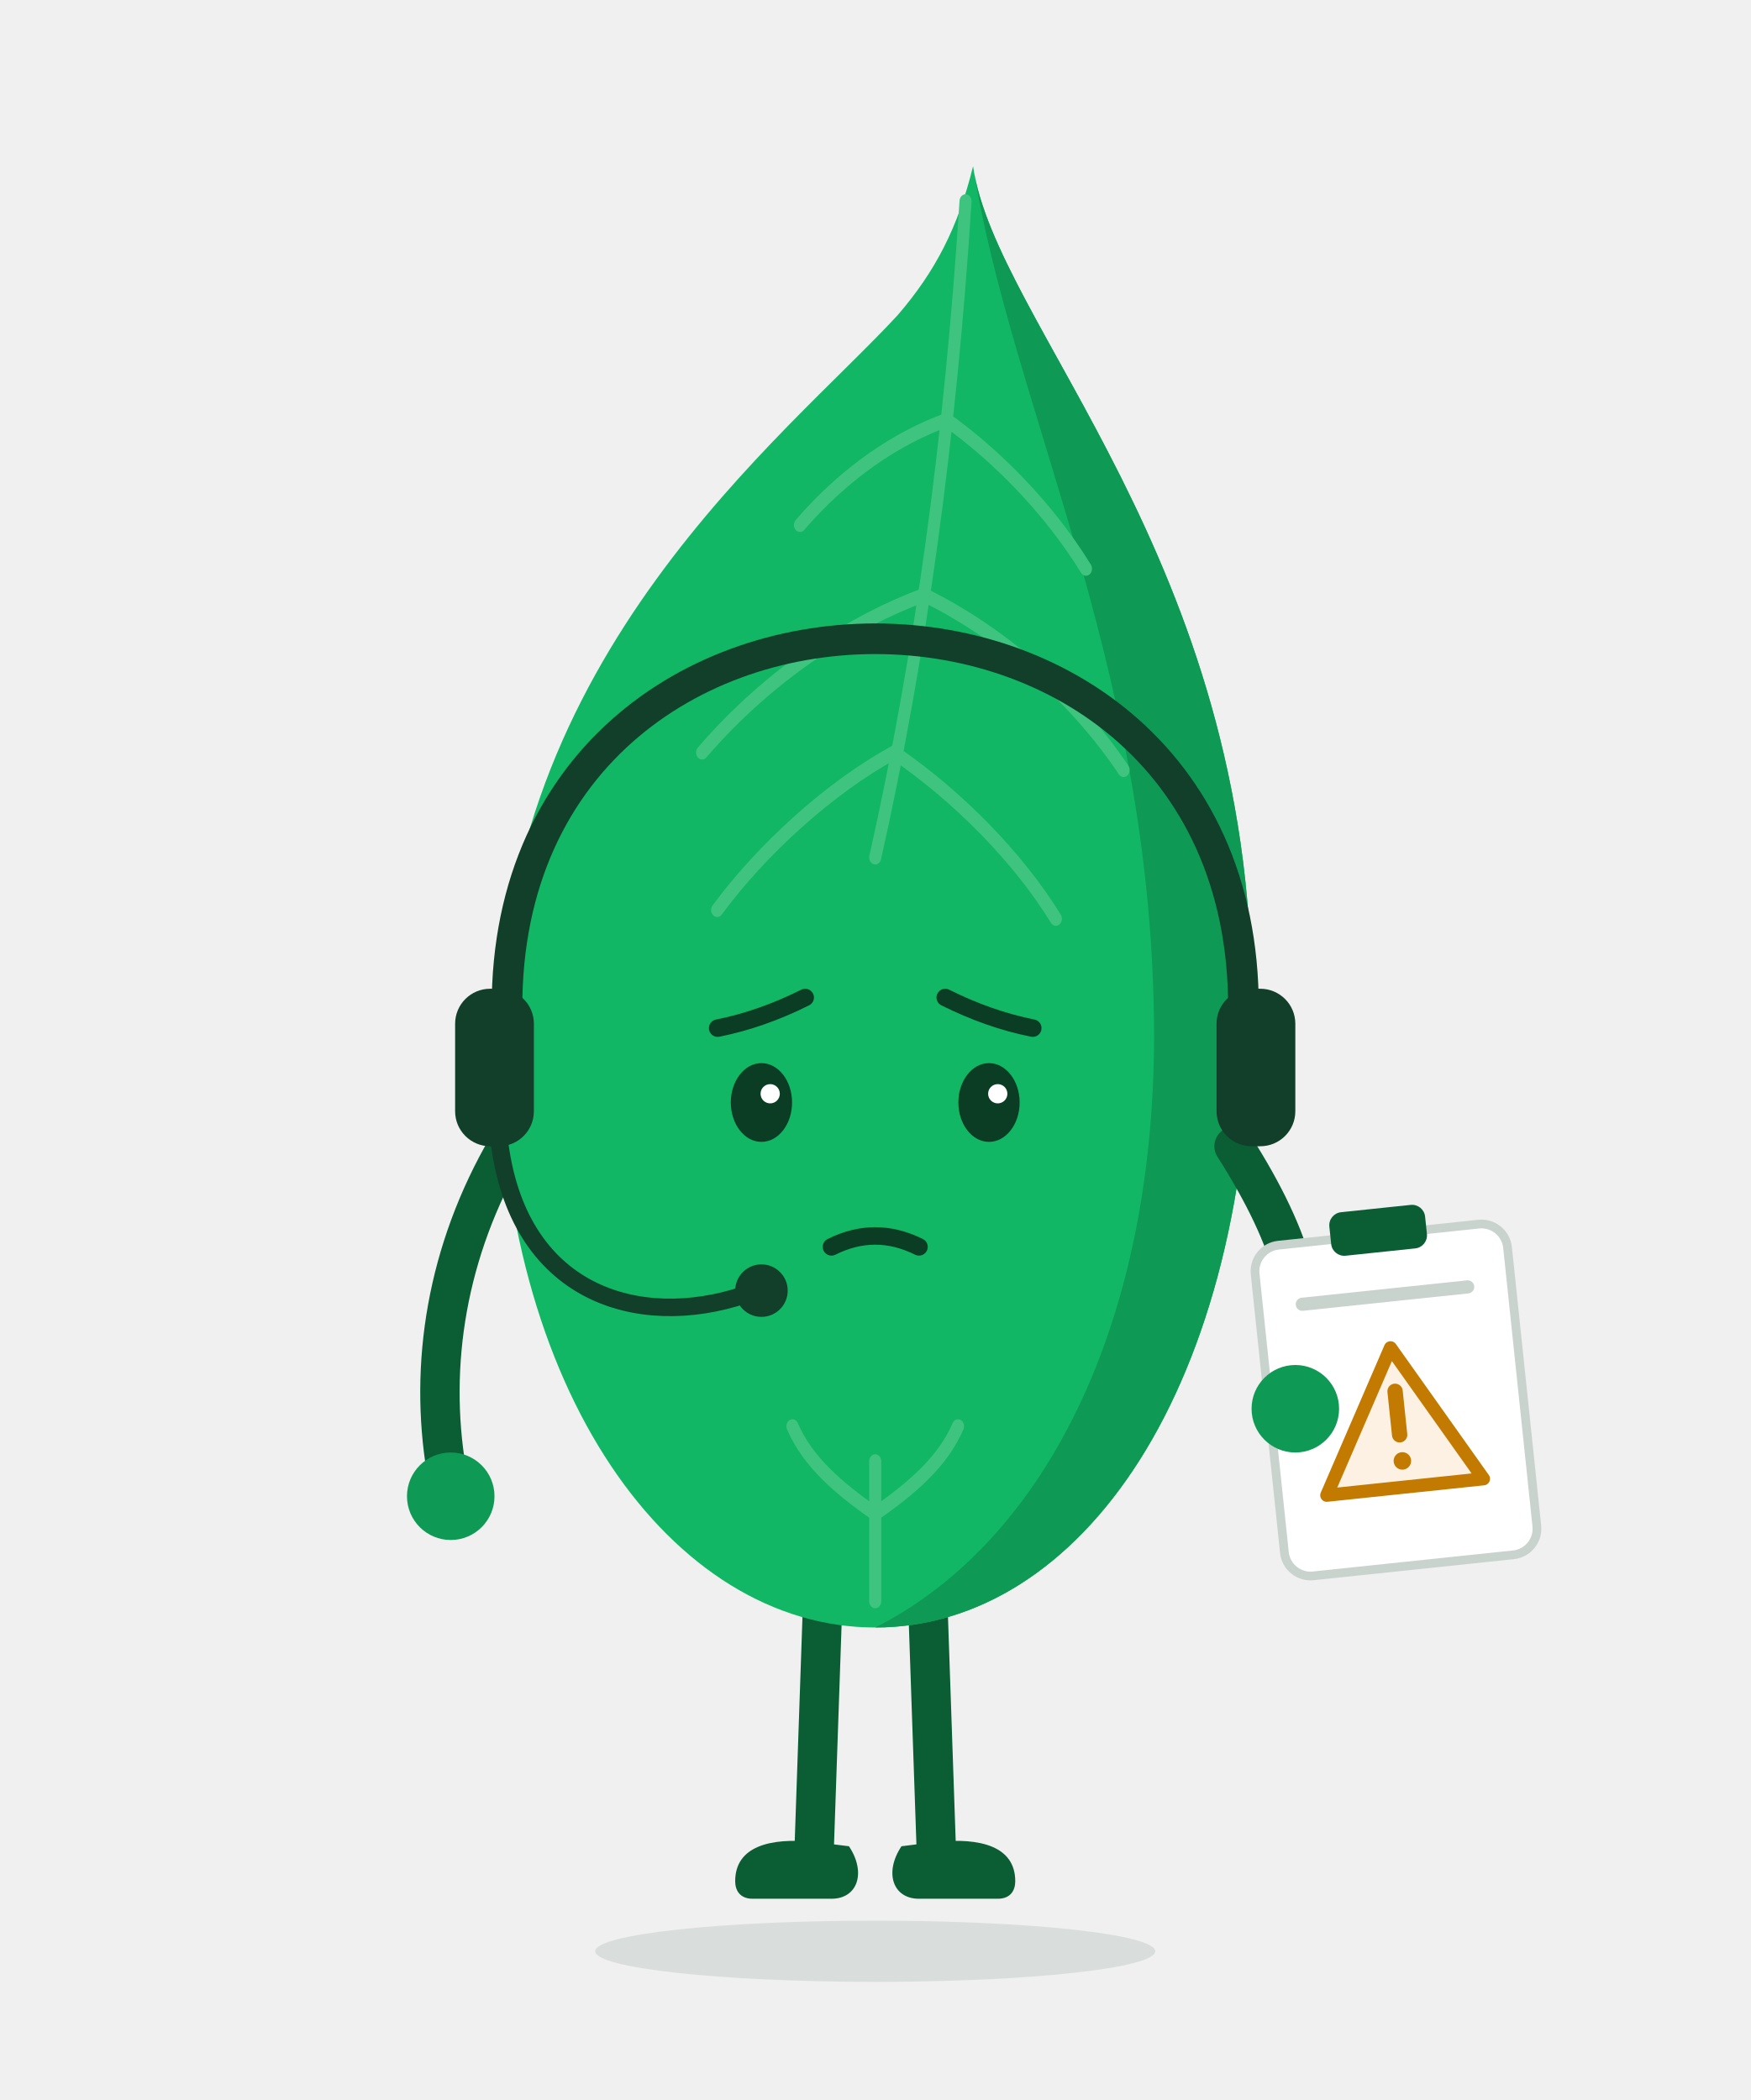
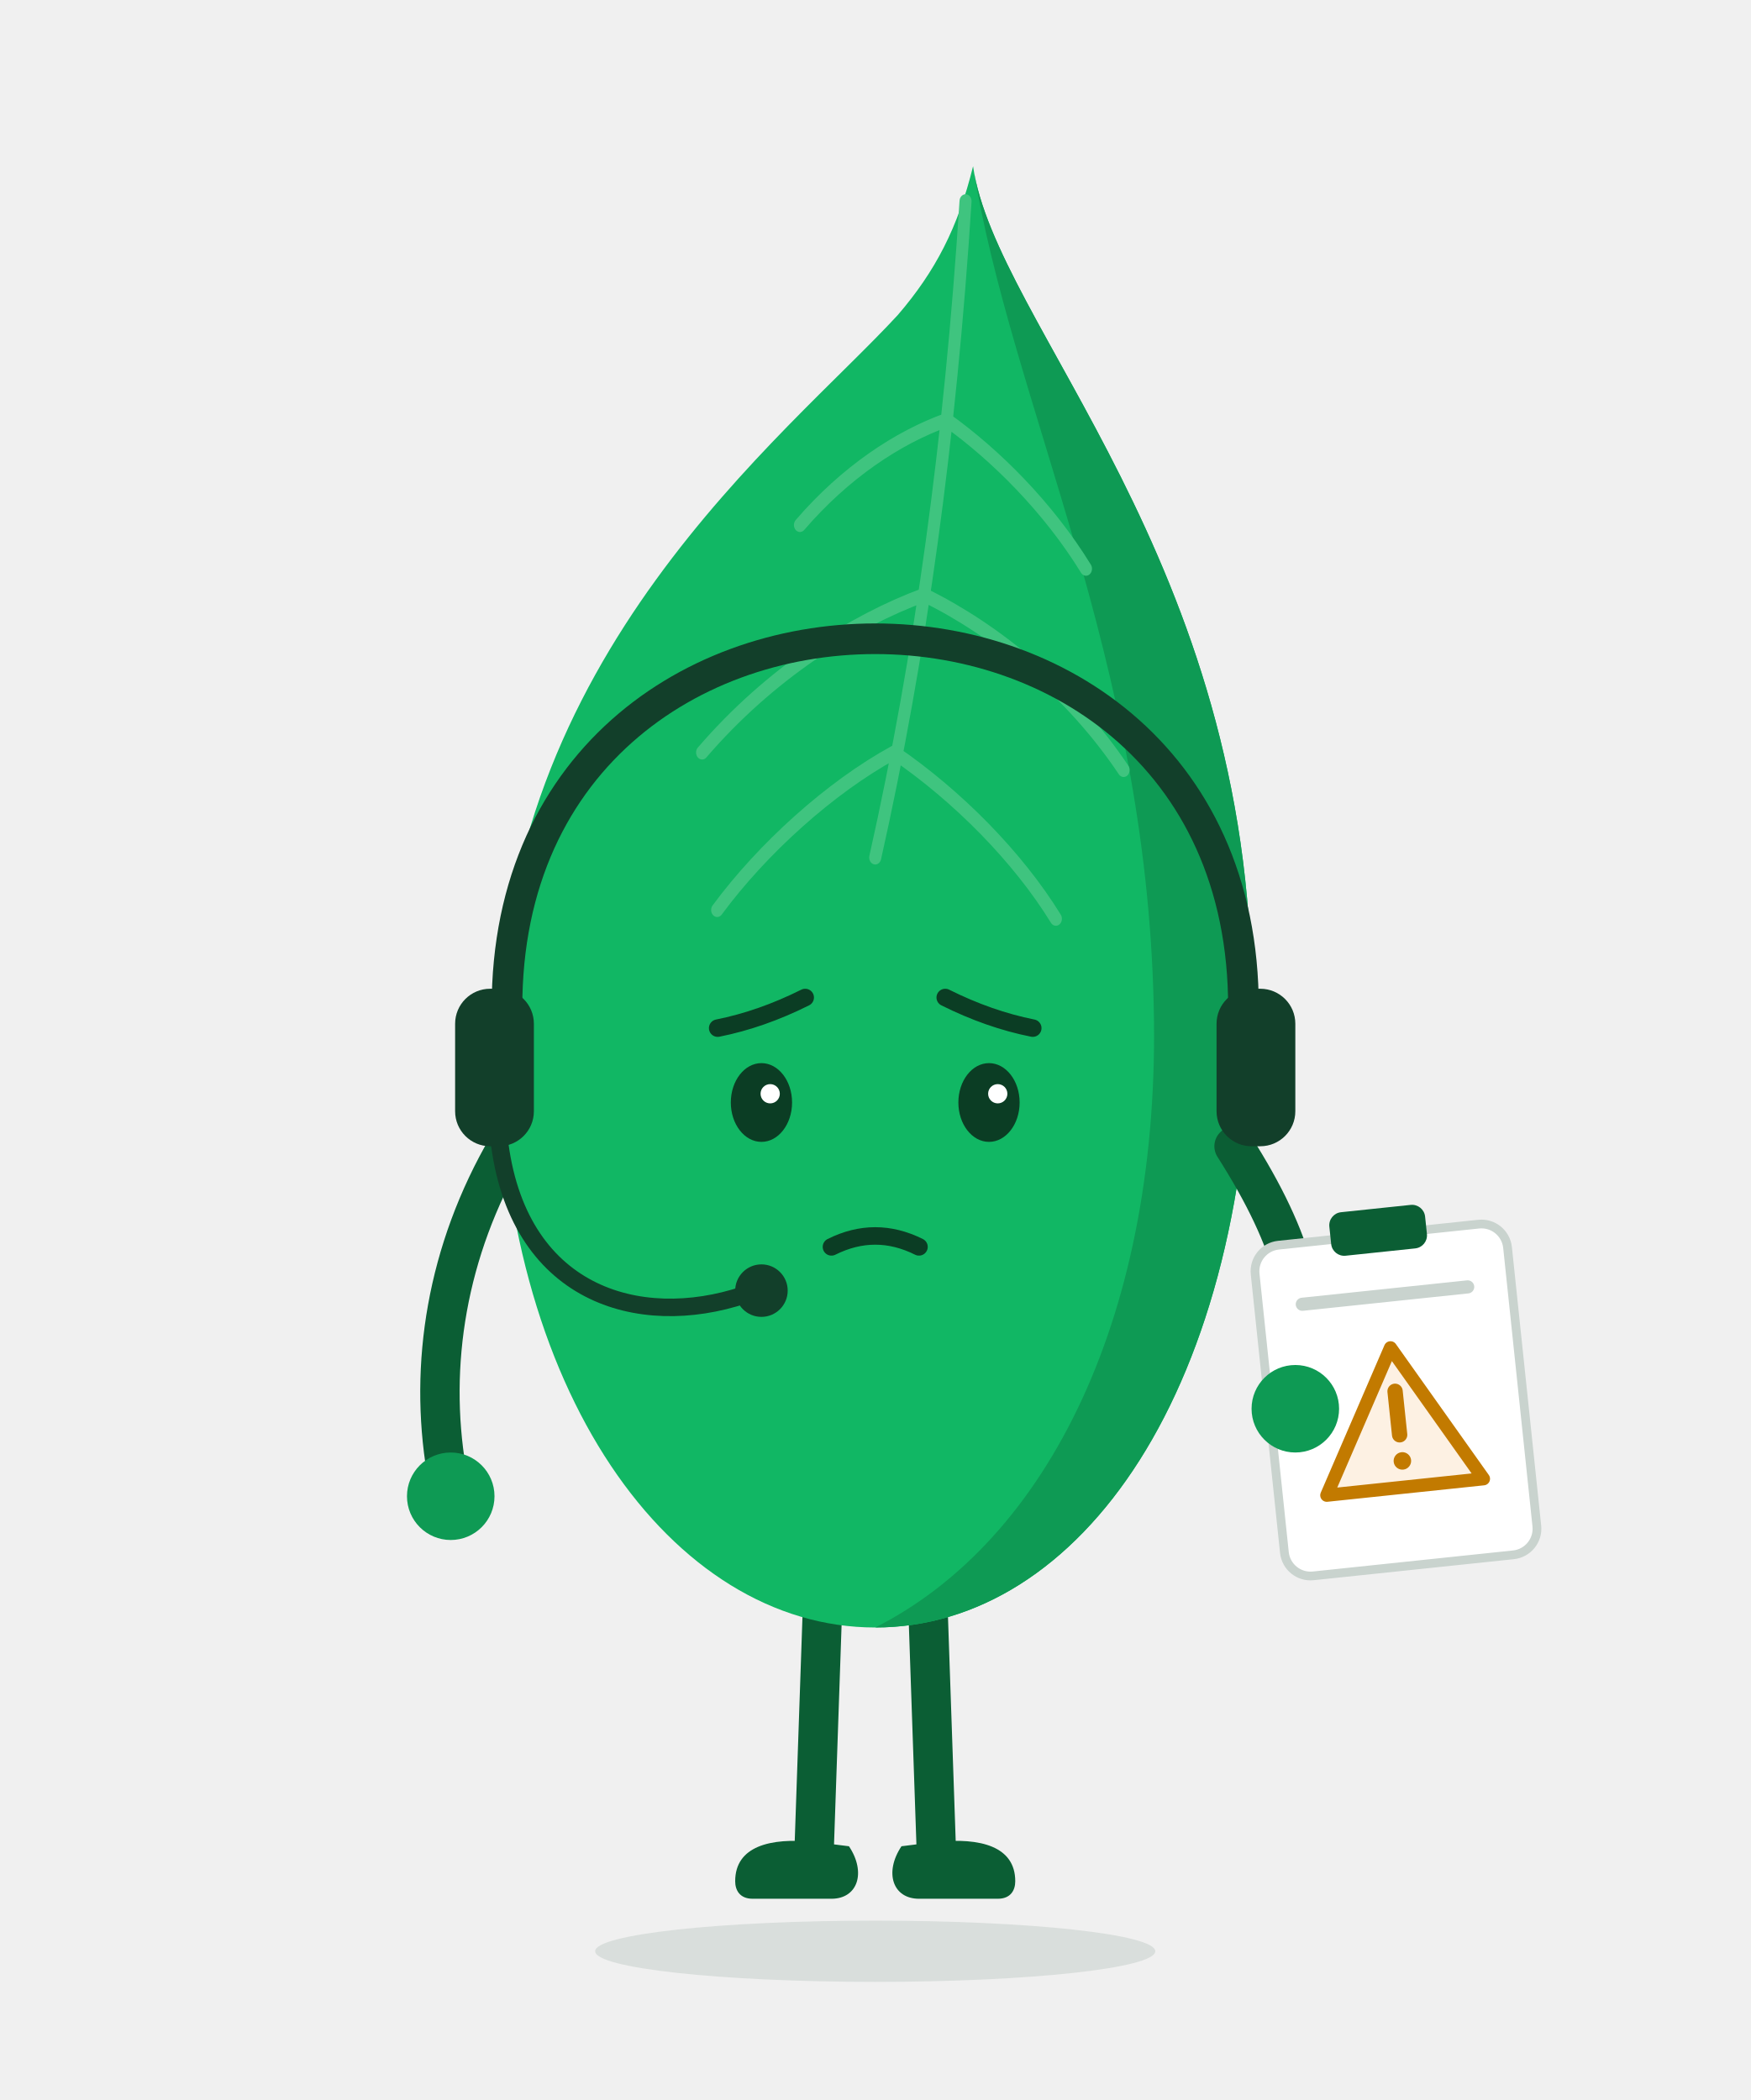
<svg xmlns="http://www.w3.org/2000/svg" viewBox="0 0 400 480" width="400" height="480" role="img" aria-labelledby="t">
  <ellipse cx="200" cy="446" rx="64" ry="7" fill="#0b3d24" opacity=".1" />
  <path d="M188 366 L186 424 M212 366 L214 424" stroke="#0b5e34" stroke-width="9" fill="none" stroke-linecap="round" stroke-linejoin="round" />
  <path d="M168 430 C168 422 176 420 186 421 L194 422 C198 428 196 434 190 434 L172 434 C169 434 168 432 168 430 Z" fill="#0b5e34" />
  <path d="M232 430 C232 422 224 420 214 421 L206 422 C202 428 204 434 210 434 L228 434 C231 434 232 432 232 430 Z" fill="#0b5e34" />
  <path d="M116 262 C102 286 98 312 102 336" stroke="#0b5e34" stroke-width="9" fill="none" stroke-linecap="round" stroke-linejoin="round" />
  <circle cx="103" cy="342" r="10" fill="#0e9a54" />
  <g transform="translate(200 0) scale(.86 1) translate(-200 0)">
    <path d="M226 38 C232 74 300 128 300 228 C300 318 254 372 200 372 C146 372 100 318 100 238 C100 150 176 100 206 72 C216 62 222 52 226 38 Z" fill="#11b764" />
    <path d="M226 38 C232 74 300 128 300 228 C300 318 254 372 200 372 C246 352 276 300 274 230 C272 150 236 92 226 38 Z" fill="#0e9a54" />
-     <path d="M224 46 C220 100 212 150 200 196 M219 96 C232 104 246 116 256 130 M219 96 C206 100 192 108 180 120 M213 136 C232 144 252 158 266 176 M213 136 C194 142 172 154 154 172 M205 172 C222 182 238 196 248 210 M205 172 C188 180 170 194 158 208 M200 366 V334 M200 346 C210 340 218 334 222 326 M200 346 C190 340 182 334 178 326" fill="none" stroke="#3fc47f" stroke-width="3.2" stroke-linecap="round" stroke-linejoin="round" />
+     <path d="M224 46 C220 100 212 150 200 196 M219 96 C232 104 246 116 256 130 M219 96 C206 100 192 108 180 120 M213 136 C232 144 252 158 266 176 M213 136 C194 142 172 154 154 172 M205 172 C222 182 238 196 248 210 M205 172 C188 180 170 194 158 208" fill="none" stroke="#3fc47f" stroke-width="3.2" stroke-linecap="round" stroke-linejoin="round" />
  </g>
  <path d="M164 235 q10 -2 20 -7 M216 228 q10 5 20 7" fill="none" stroke="#0b3d24" stroke-width="4" stroke-linecap="round" stroke-linejoin="round" />
  <ellipse cx="174" cy="252" rx="7" ry="9" fill="#0b3d24" />
  <ellipse cx="226" cy="252" rx="7" ry="9" fill="#0b3d24" />
  <circle cx="176" cy="250" r="2.2" fill="#fff" />
  <circle cx="228" cy="250" r="2.2" fill="#fff" />
  <path d="M190 285 Q200 280 210 285" fill="none" stroke="#0b3d24" stroke-width="4" stroke-linecap="round" stroke-linejoin="round" />
  <path d="M282 262 C296 284 300 300 296 316" stroke="#0b5e34" stroke-width="9" fill="none" stroke-linecap="round" stroke-linejoin="round" />
  <g transform="rotate(-6 319 320)">
    <rect x="290" y="282" width="58" height="76" rx="6" fill="#fff" stroke="#c9d3ce" stroke-width="2" />
    <rect x="308" y="276" width="22" height="10" rx="3" fill="#0b5e34" />
    <path d="M319 308 L337 340 H301 Z" fill="#fdf1e3" stroke="#c27a00" stroke-width="3" stroke-linejoin="round" />
    <path d="M319 318 v10" stroke="#c27a00" stroke-width="3.5" stroke-linecap="round" stroke-linejoin="round" />
    <circle cx="319" cy="334" r="2" fill="#c27a00" />
    <path d="M300 296 h38" stroke="#c9d3ce" stroke-width="3" stroke-linecap="round" stroke-linejoin="round" />
  </g>
  <circle cx="296" cy="322" r="10" fill="#0e9a54" />
  <path d="M116 236 C110 116 290 116 284 236" stroke="#123f2a" stroke-width="7" fill="none" stroke-linecap="round" stroke-linejoin="round" />
  <rect x="104" y="226" width="18" height="36" rx="8" fill="#123f2a" />
  <rect x="278" y="226" width="18" height="36" rx="8" fill="#123f2a" />
  <path d="M114 260 C118 296 146 304 170 296" stroke="#123f2a" stroke-width="4" fill="none" stroke-linecap="round" stroke-linejoin="round" />
  <circle cx="174" cy="295" r="6" fill="#123f2a" />
</svg>
